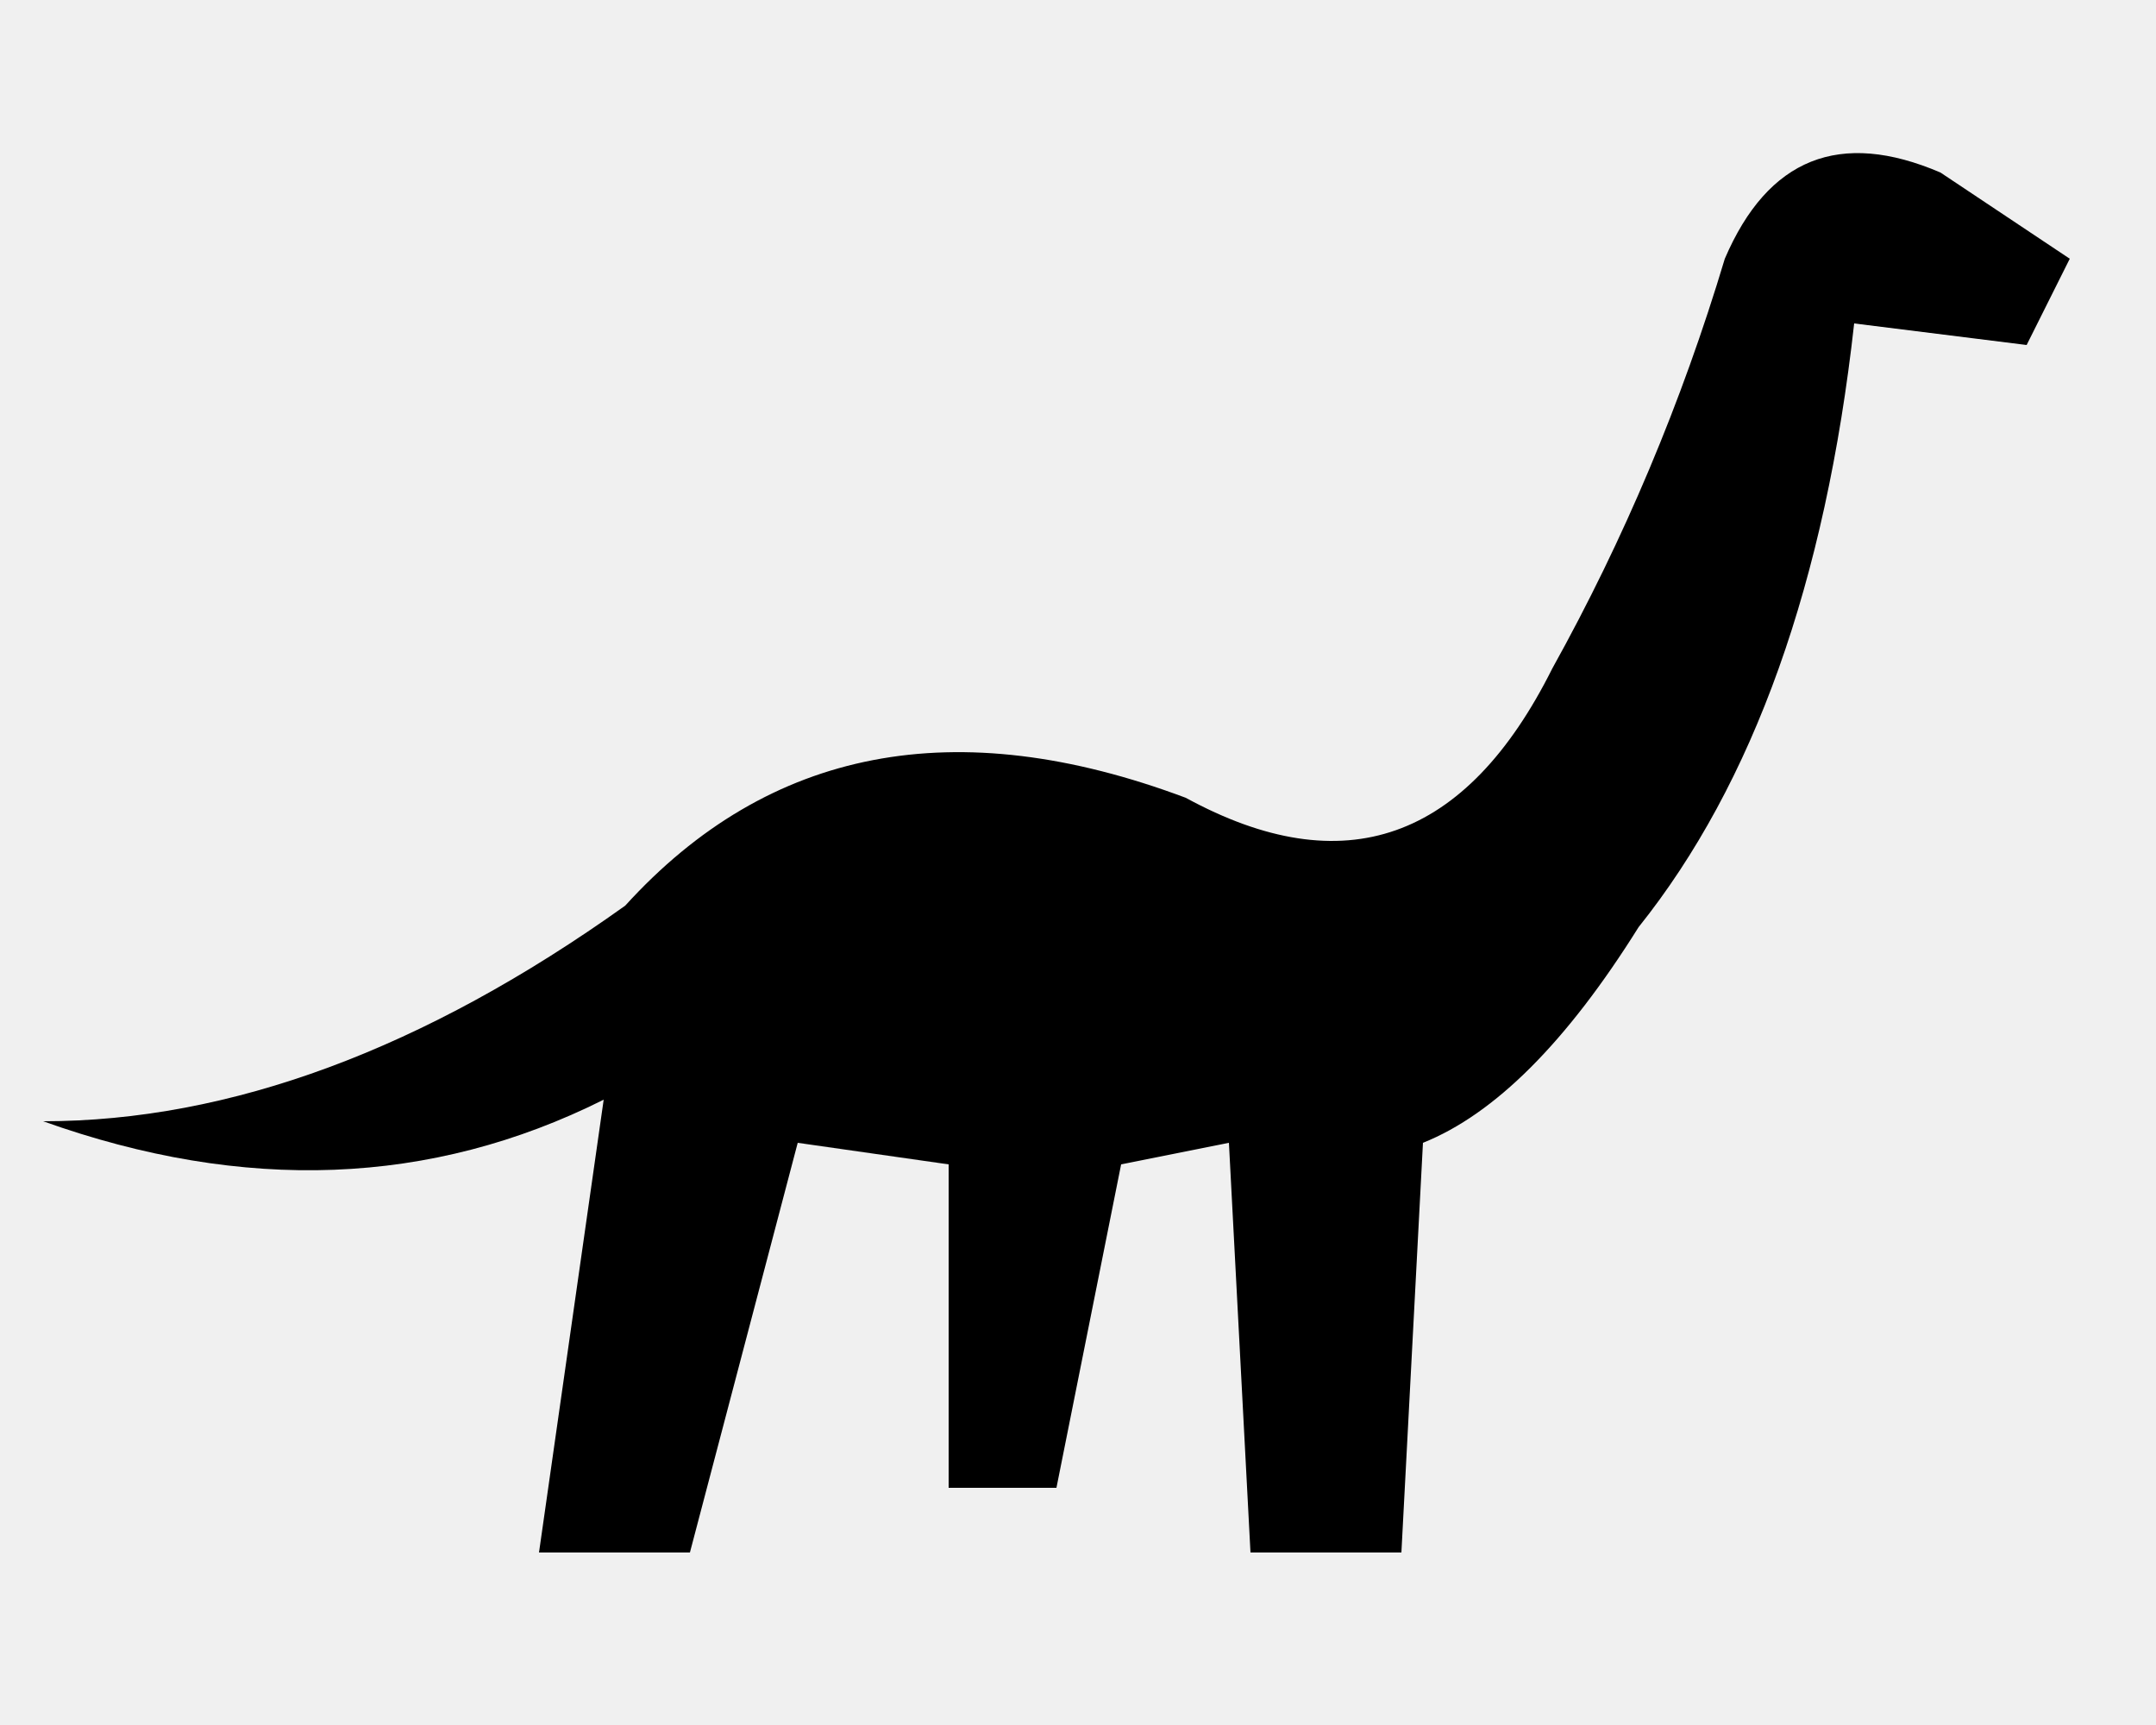
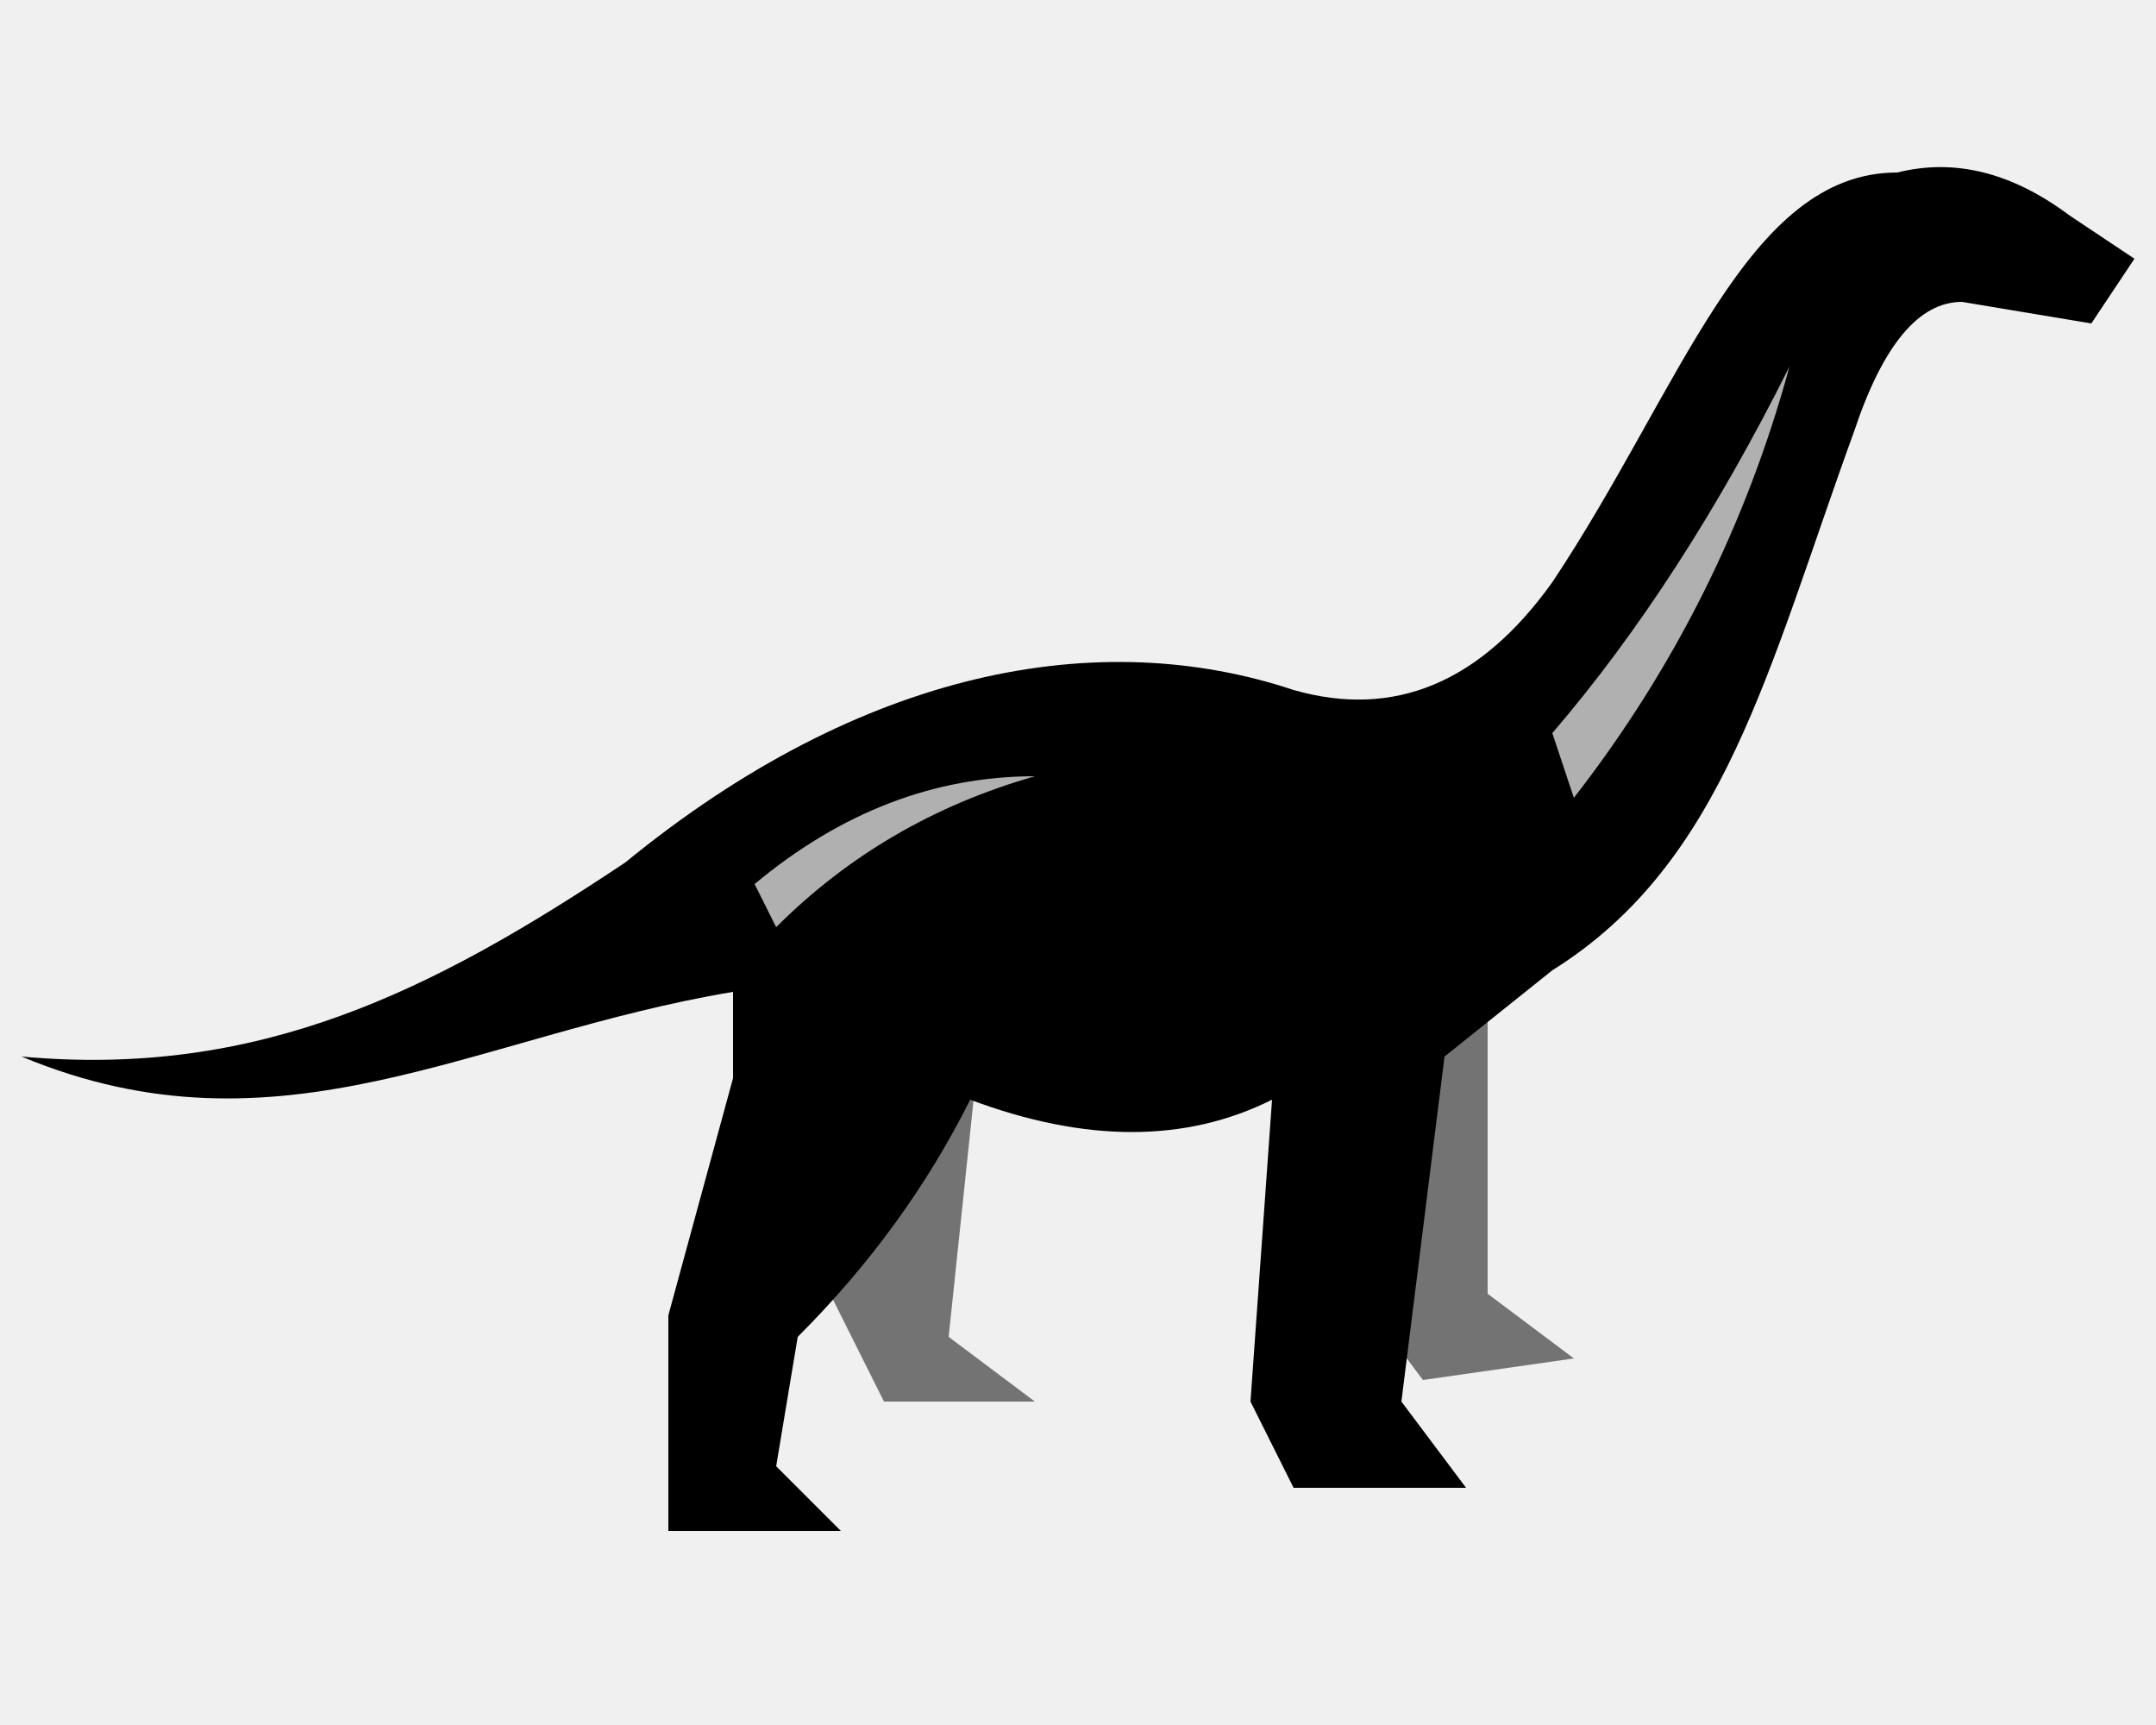
<svg xmlns="http://www.w3.org/2000/svg" viewBox="0 0 100 80">
-   <path fill="currentColor" fill-rule="evenodd" d="M2 52Q15 52 29 42Q39 31 55 37Q66 43 72 31Q77 22 80 12Q83 5 90 8L96 12L94 16L86 15Q84 33 76 43Q71 51 66 53L65 72L58 72L57 53L52 54L49 69L44 69L44 54L37 53L32 72L25 72L28 51Q16 57 2 52Z" />
+   <mask id="detail">
+     <path fill="white" d="M1 49 C12 50 20 46 29 40 C40 31 51 29 60 32 Q67 34 72 27 C78 18 81 8 88 8 Q92 7 96 10 L99 12 97 15 91 14 Q88 14 86 20 C82 31 80 40 72 45 L67 49 65 65 68 69 60 69 58 65 59 51 Q53 54 45 51 Q42 57 37 62 L36 68 39 71 31 71 31 61 34 50 34 46 C22 48 13 54 1 49Z" />
+     <path fill="#444" d="M72 34q6-7 11-17-3 11-10 20z M35 41q6-5 13-5-7 2-12 7z" />
+   </mask>
+   <path fill="currentColor" opacity=".52" d="M39 42 L46 43 44 62 48 65 41 65 38 59Z M63 40 L69 38 69 60 73 63 66 64 63 60Z" />
+   <rect width="100" height="80" fill="currentColor" mask="url(#detail)" />
</svg>
